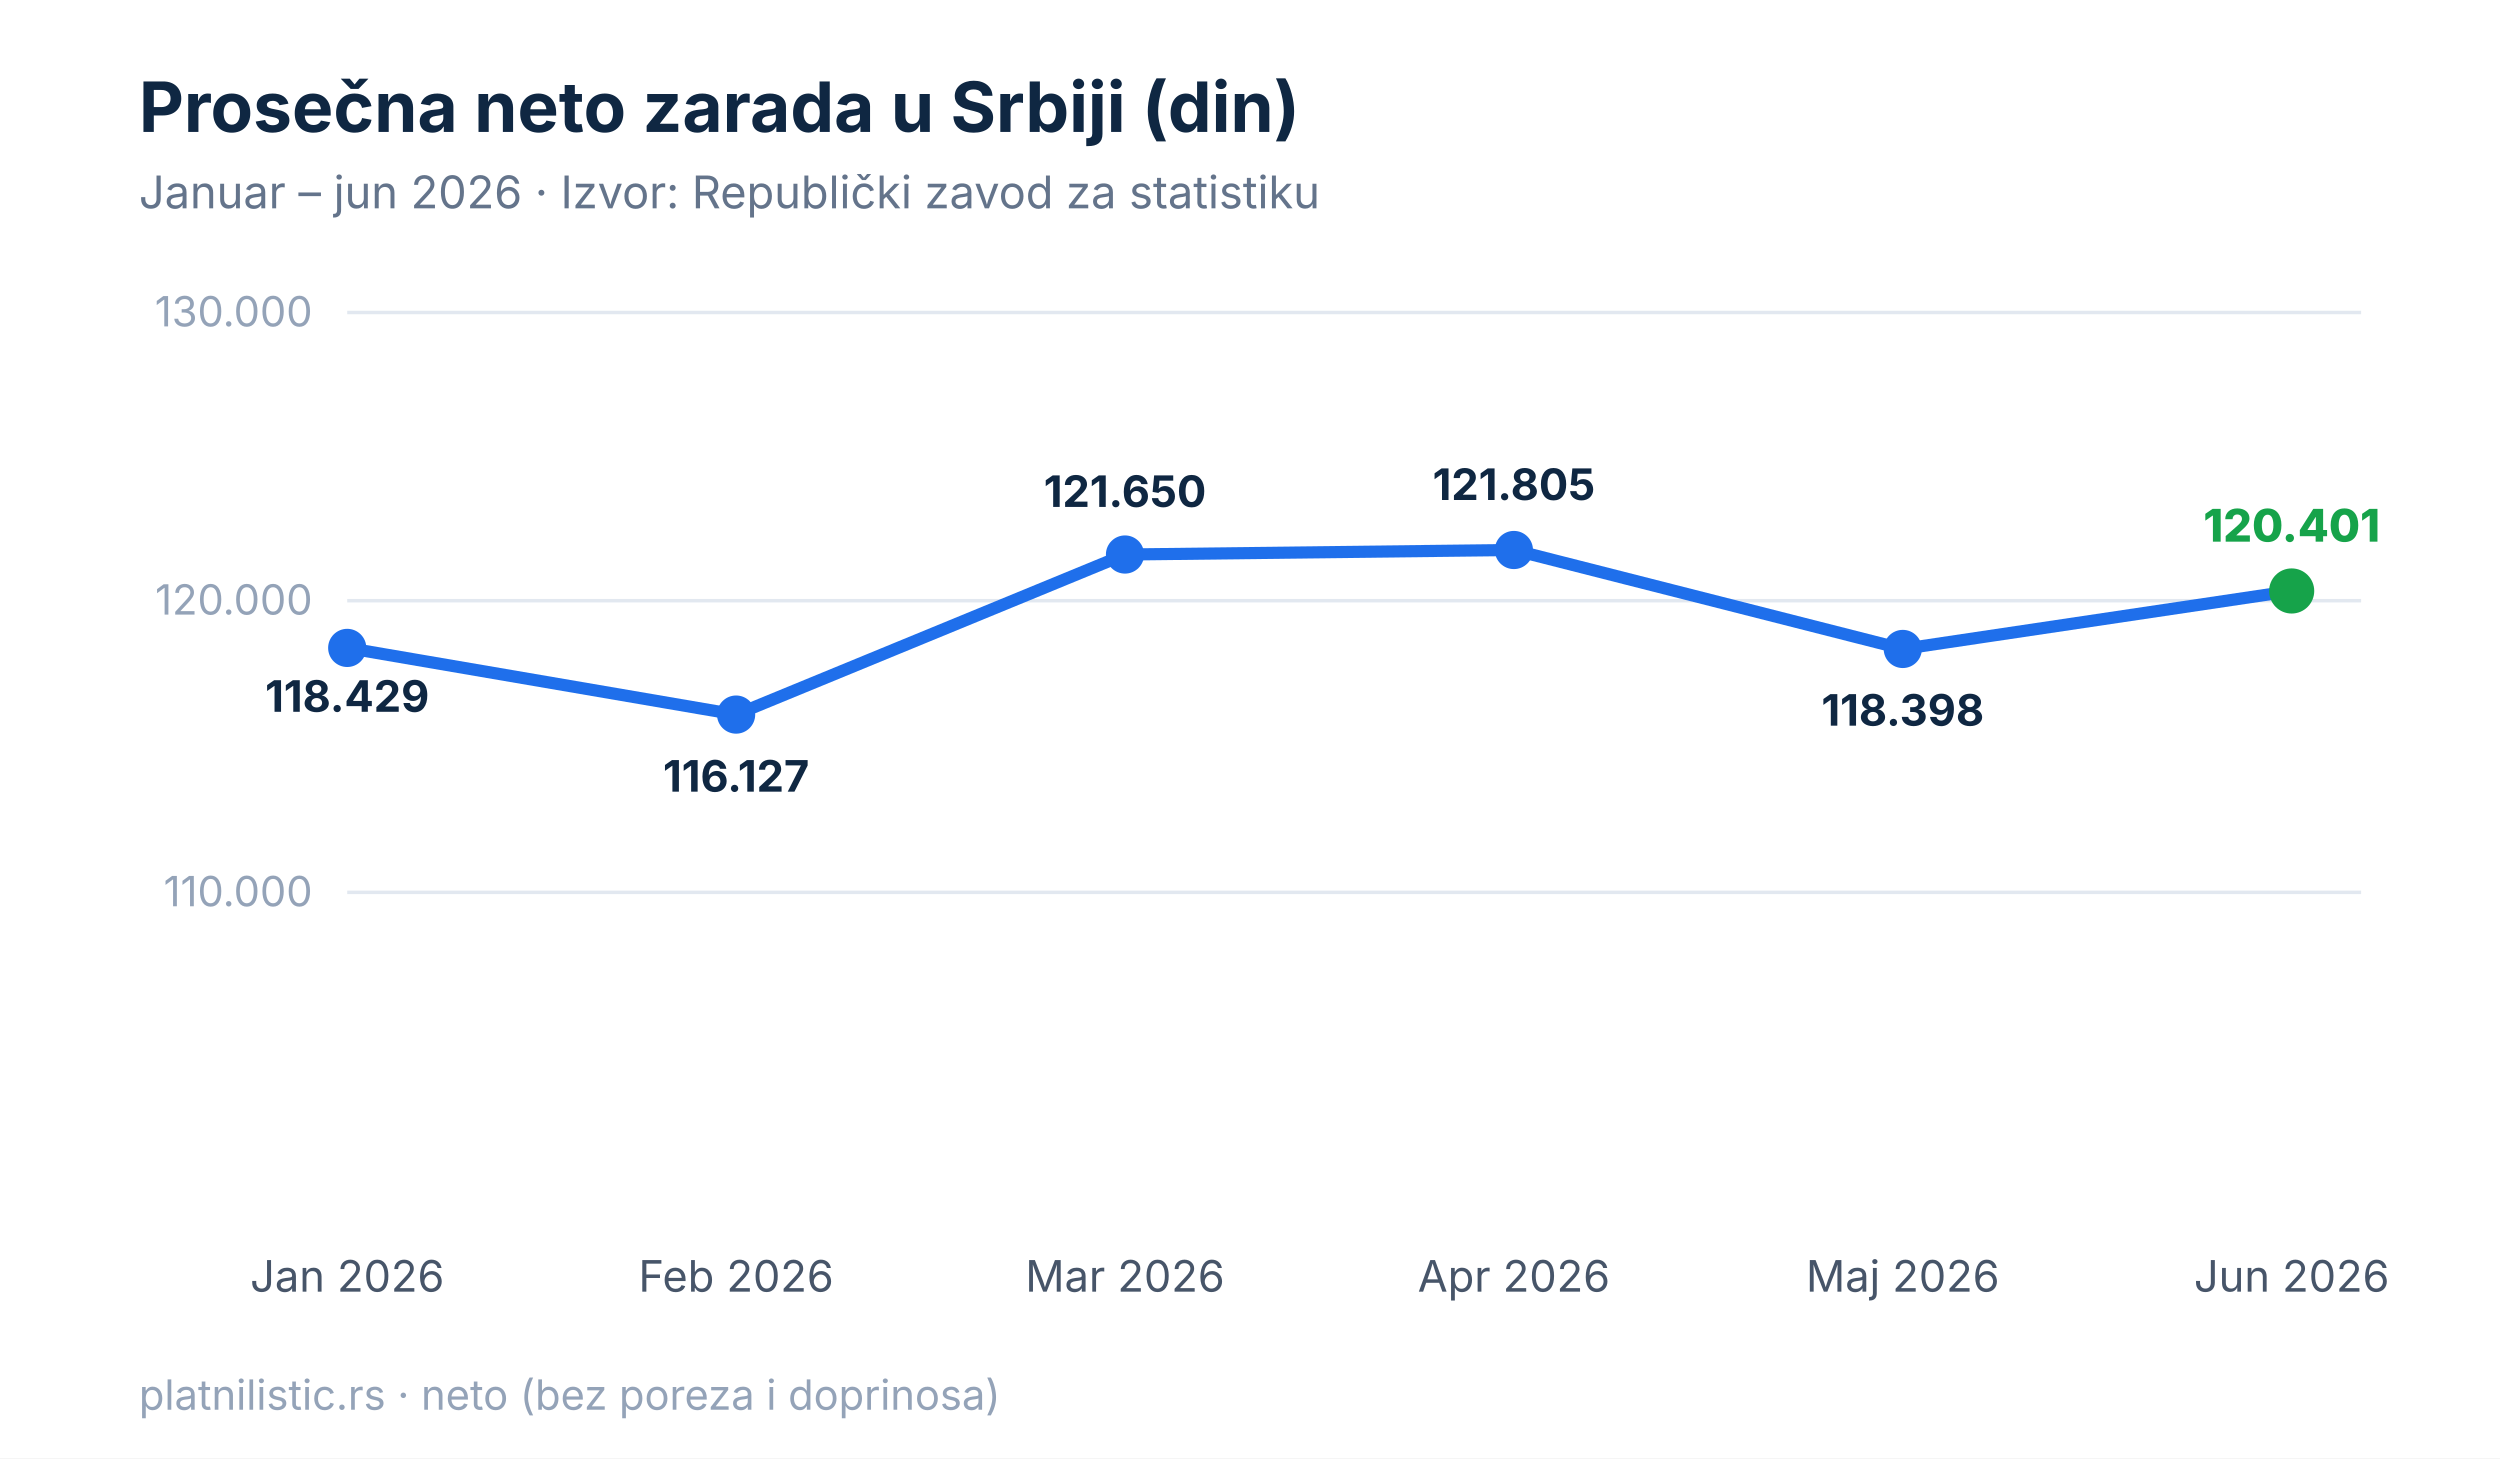
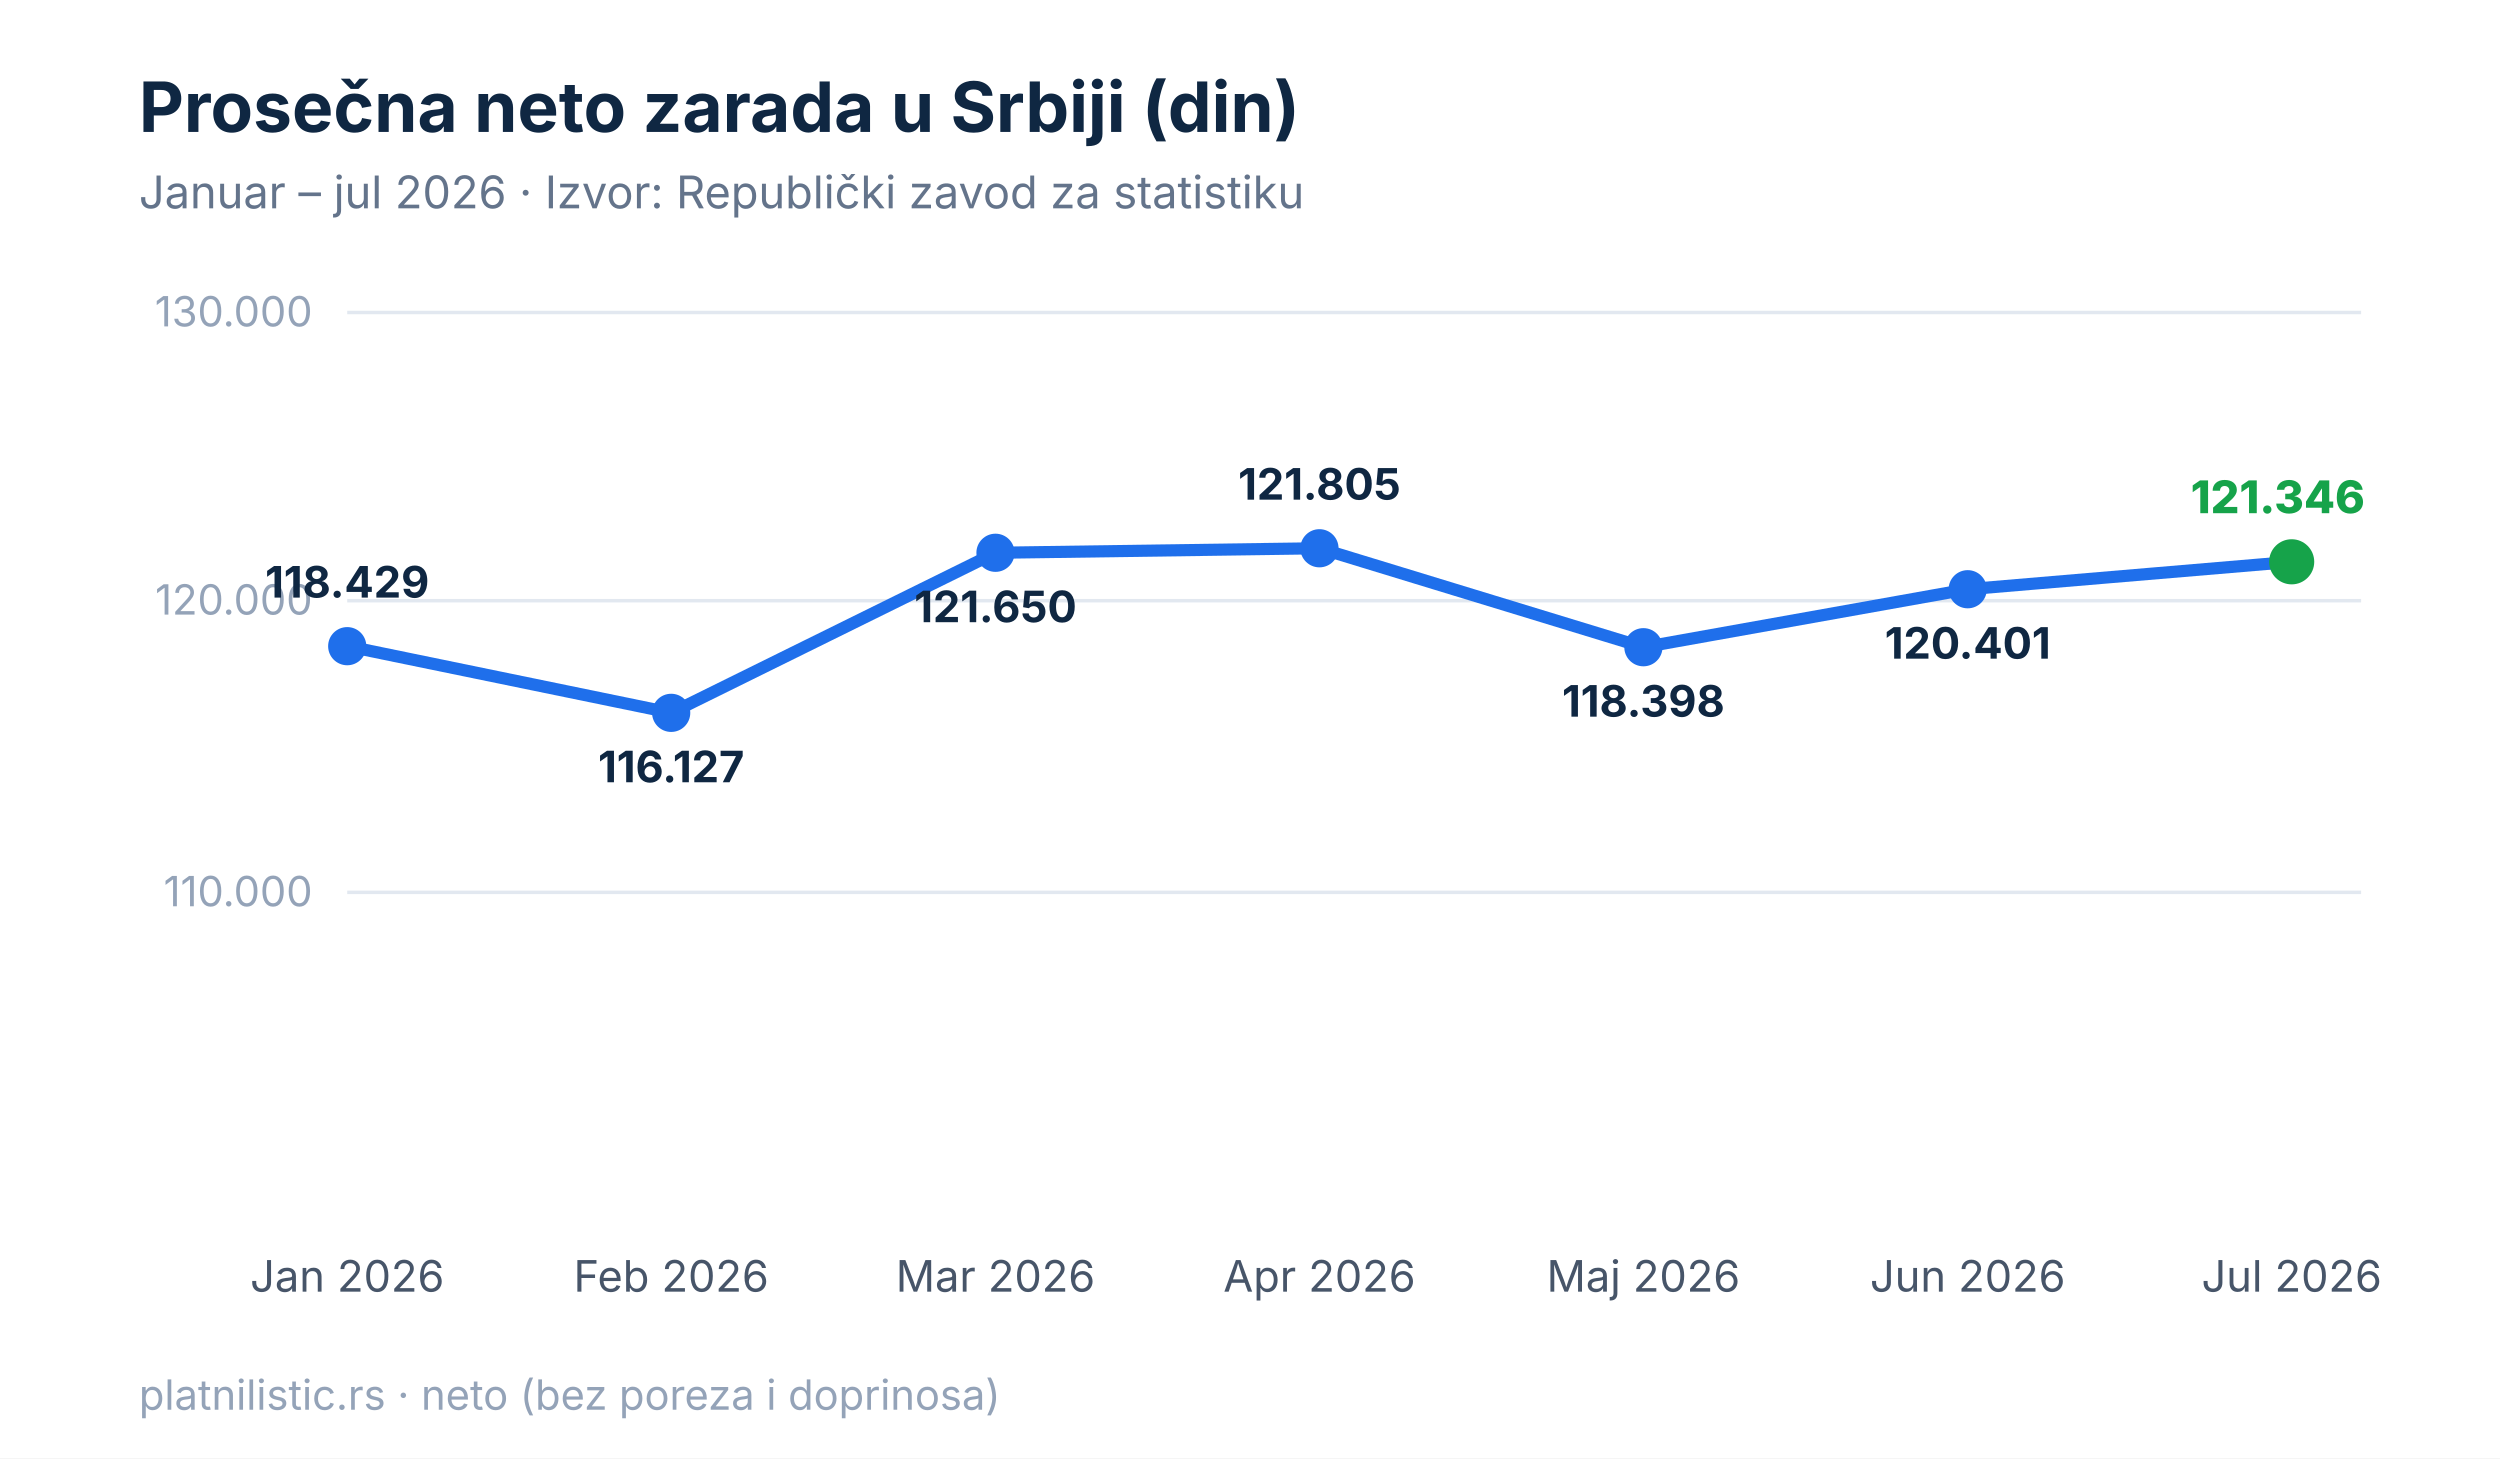
<svg xmlns="http://www.w3.org/2000/svg" viewBox="0 0 720 420" role="img" aria-labelledby="t1 d1" font-family="Inter, Arial, sans-serif">
  <rect width="720" height="420" fill="#ffffff" />
  <text x="40" y="38" font-size="20" font-weight="700" fill="#0f2742">Prosečna neto zarada u Srbiji (din)</text>
-   <text x="40" y="60" font-size="13" fill="#64748b">Januar – jun 2026 · Izvor: Republički zavod za statistiku</text>
+   <text x="40" y="60" font-size="13" fill="#64748b">Januar – jul 2026 · Izvor: Republički zavod za statistiku</text>
  <g stroke="#e2e8f0" stroke-width="1">
    <line x1="100" y1="90" x2="680" y2="90" />
    <line x1="100" y1="173" x2="680" y2="173" />
    <line x1="100" y1="257" x2="680" y2="257" />
  </g>
  <g font-size="12" fill="#94a3b8" text-anchor="end">
    <text x="90" y="94">130.000</text>
    <text x="90" y="177">120.000</text>
    <text x="90" y="261">110.000</text>
  </g>
-   <polyline points="100,186.6 212,205.8 324,159.7 436,158.4 548,186.9 660,170.2" fill="none" stroke="#1f6feb" stroke-width="3.5" stroke-linejoin="round" />
+   <polyline points="100.0,186.1 193.3,205.3 286.7,159.2 380.0,157.9 473.3,186.4 566.7,169.7 660.0,161.8" fill="none" stroke="#1f6feb" stroke-width="3.5" stroke-linejoin="round" />
  <g>
-     <circle cx="100" cy="186.6" r="5.5" fill="#1f6feb" />
-     <text x="100" y="205" font-size="12.5" font-weight="700" fill="#0f2742" text-anchor="middle">118.429</text>
-     <circle cx="212" cy="205.8" r="5.5" fill="#1f6feb" />
-     <text x="212" y="228" font-size="12.5" font-weight="700" fill="#0f2742" text-anchor="middle">116.127</text>
-     <circle cx="324" cy="159.7" r="5.5" fill="#1f6feb" />
-     <text x="324" y="146" font-size="12.5" font-weight="700" fill="#0f2742" text-anchor="middle">121.650</text>
-     <circle cx="436" cy="158.4" r="5.5" fill="#1f6feb" />
-     <text x="436" y="144" font-size="12.5" font-weight="700" fill="#0f2742" text-anchor="middle">121.805</text>
-     <circle cx="548" cy="186.9" r="5.5" fill="#1f6feb" />
-     <text x="548" y="209" font-size="12.5" font-weight="700" fill="#0f2742" text-anchor="middle">118.398</text>
-     <circle cx="660" cy="170.2" r="6.5" fill="#16a34a" />
-     <text x="660" y="156" font-size="13" font-weight="800" fill="#16a34a" text-anchor="middle">120.401</text>
+     <circle cx="100.0" cy="186.1" r="5.5" fill="#1f6feb" />
+     <text x="100.0" y="172.1" font-size="12.5" font-weight="700" fill="#0f2742" text-anchor="middle">118.429</text>
+     <circle cx="193.3" cy="205.3" r="5.5" fill="#1f6feb" />
+     <text x="193.3" y="225.3" font-size="12.5" font-weight="700" fill="#0f2742" text-anchor="middle">116.127</text>
+     <circle cx="286.7" cy="159.2" r="5.5" fill="#1f6feb" />
+     <text x="286.7" y="179.2" font-size="12.5" font-weight="700" fill="#0f2742" text-anchor="middle">121.650</text>
+     <circle cx="380.0" cy="157.9" r="5.5" fill="#1f6feb" />
+     <text x="380.0" y="143.9" font-size="12.5" font-weight="700" fill="#0f2742" text-anchor="middle">121.805</text>
+     <circle cx="473.3" cy="186.4" r="5.5" fill="#1f6feb" />
+     <text x="473.3" y="206.4" font-size="12.5" font-weight="700" fill="#0f2742" text-anchor="middle">118.398</text>
+     <circle cx="566.7" cy="169.7" r="5.5" fill="#1f6feb" />
+     <text x="566.7" y="189.7" font-size="12.5" font-weight="700" fill="#0f2742" text-anchor="middle">120.401</text>
+     <circle cx="660.0" cy="161.8" r="6.5" fill="#16a34a" />
+     <text x="656.0" y="147.8" font-size="13" font-weight="800" fill="#16a34a" text-anchor="middle">121.346</text>
  </g>
  <g font-size="12.5" fill="#475569" text-anchor="middle">
-     <text x="100" y="372">Jan 2026</text>
-     <text x="212" y="372">Feb 2026</text>
-     <text x="324" y="372">Mar 2026</text>
-     <text x="436" y="372">Apr 2026</text>
-     <text x="548" y="372">Maj 2026</text>
-     <text x="660" y="372">Jun 2026</text>
+     <text x="100.0" y="372">Jan 2026</text>
+     <text x="193.3" y="372">Feb 2026</text>
+     <text x="286.7" y="372">Mar 2026</text>
+     <text x="380.0" y="372">Apr 2026</text>
+     <text x="473.3" y="372">Maj 2026</text>
+     <text x="566.7" y="372">Jun 2026</text>
+     <text x="660.0" y="372">Jul 2026</text>
  </g>
  <text x="40" y="406" font-size="12" fill="#94a3b8">platnilistic.rs · neto (bez poreza i doprinosa)</text>
</svg>
